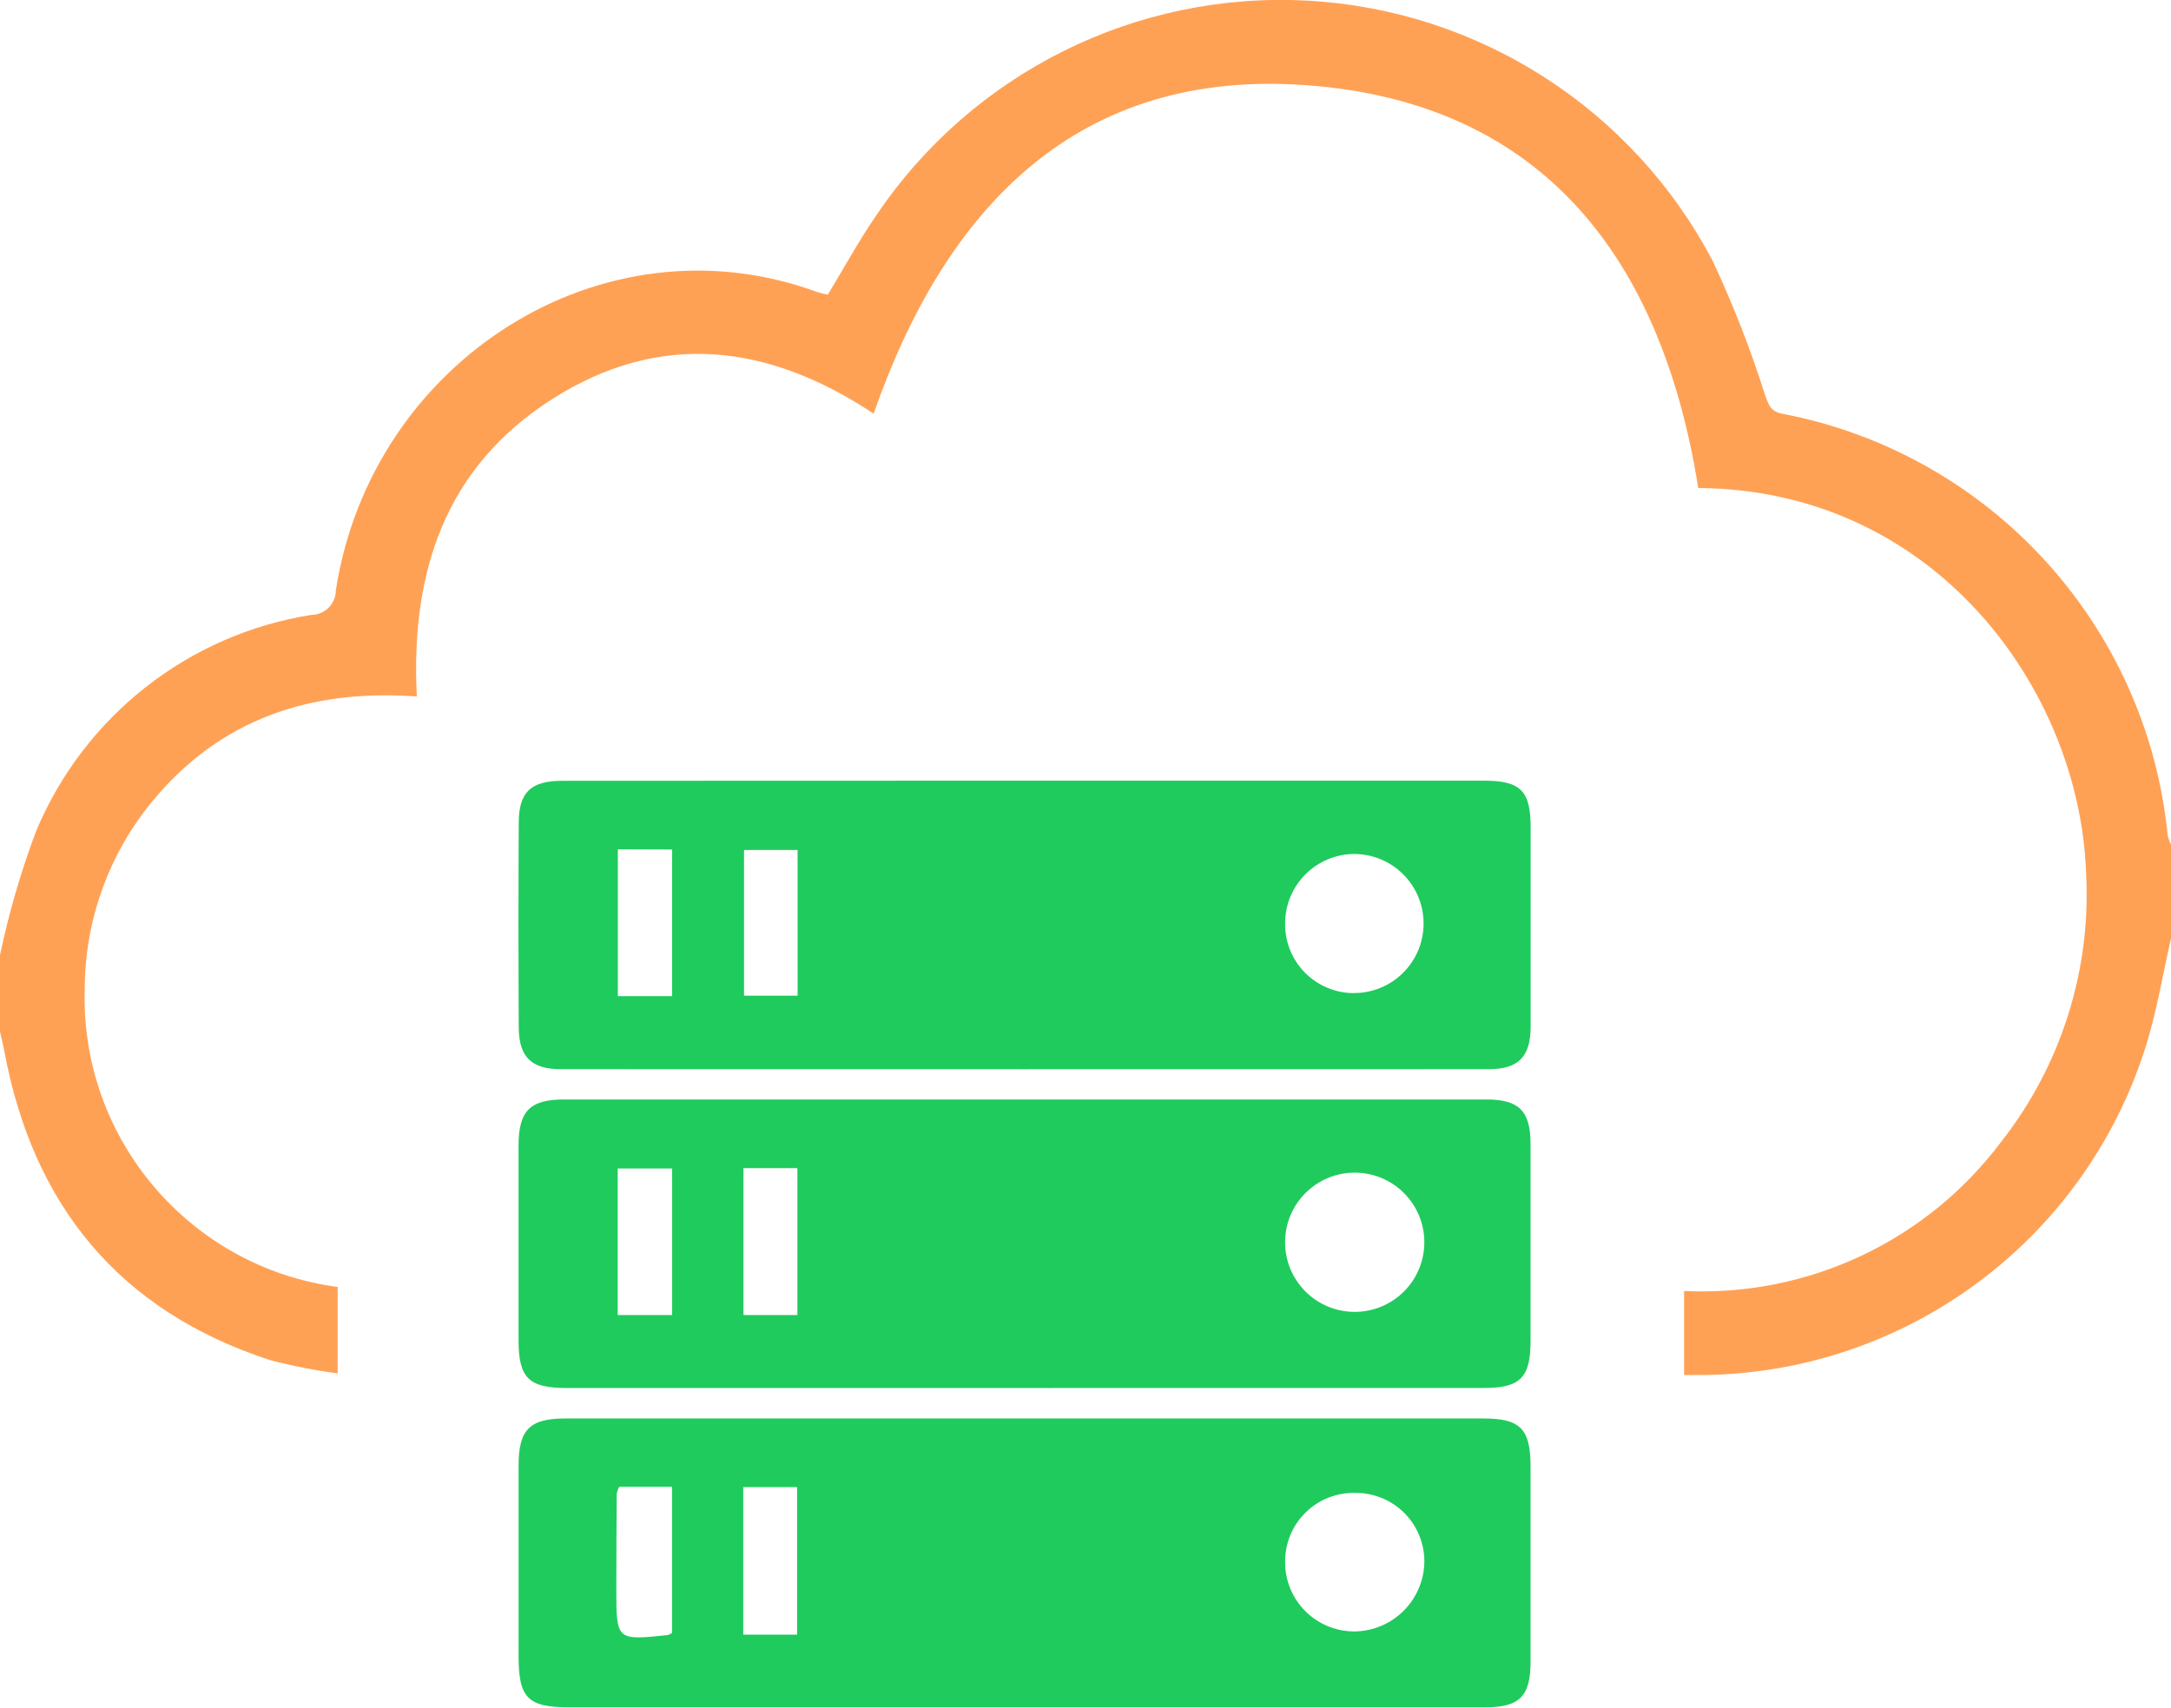
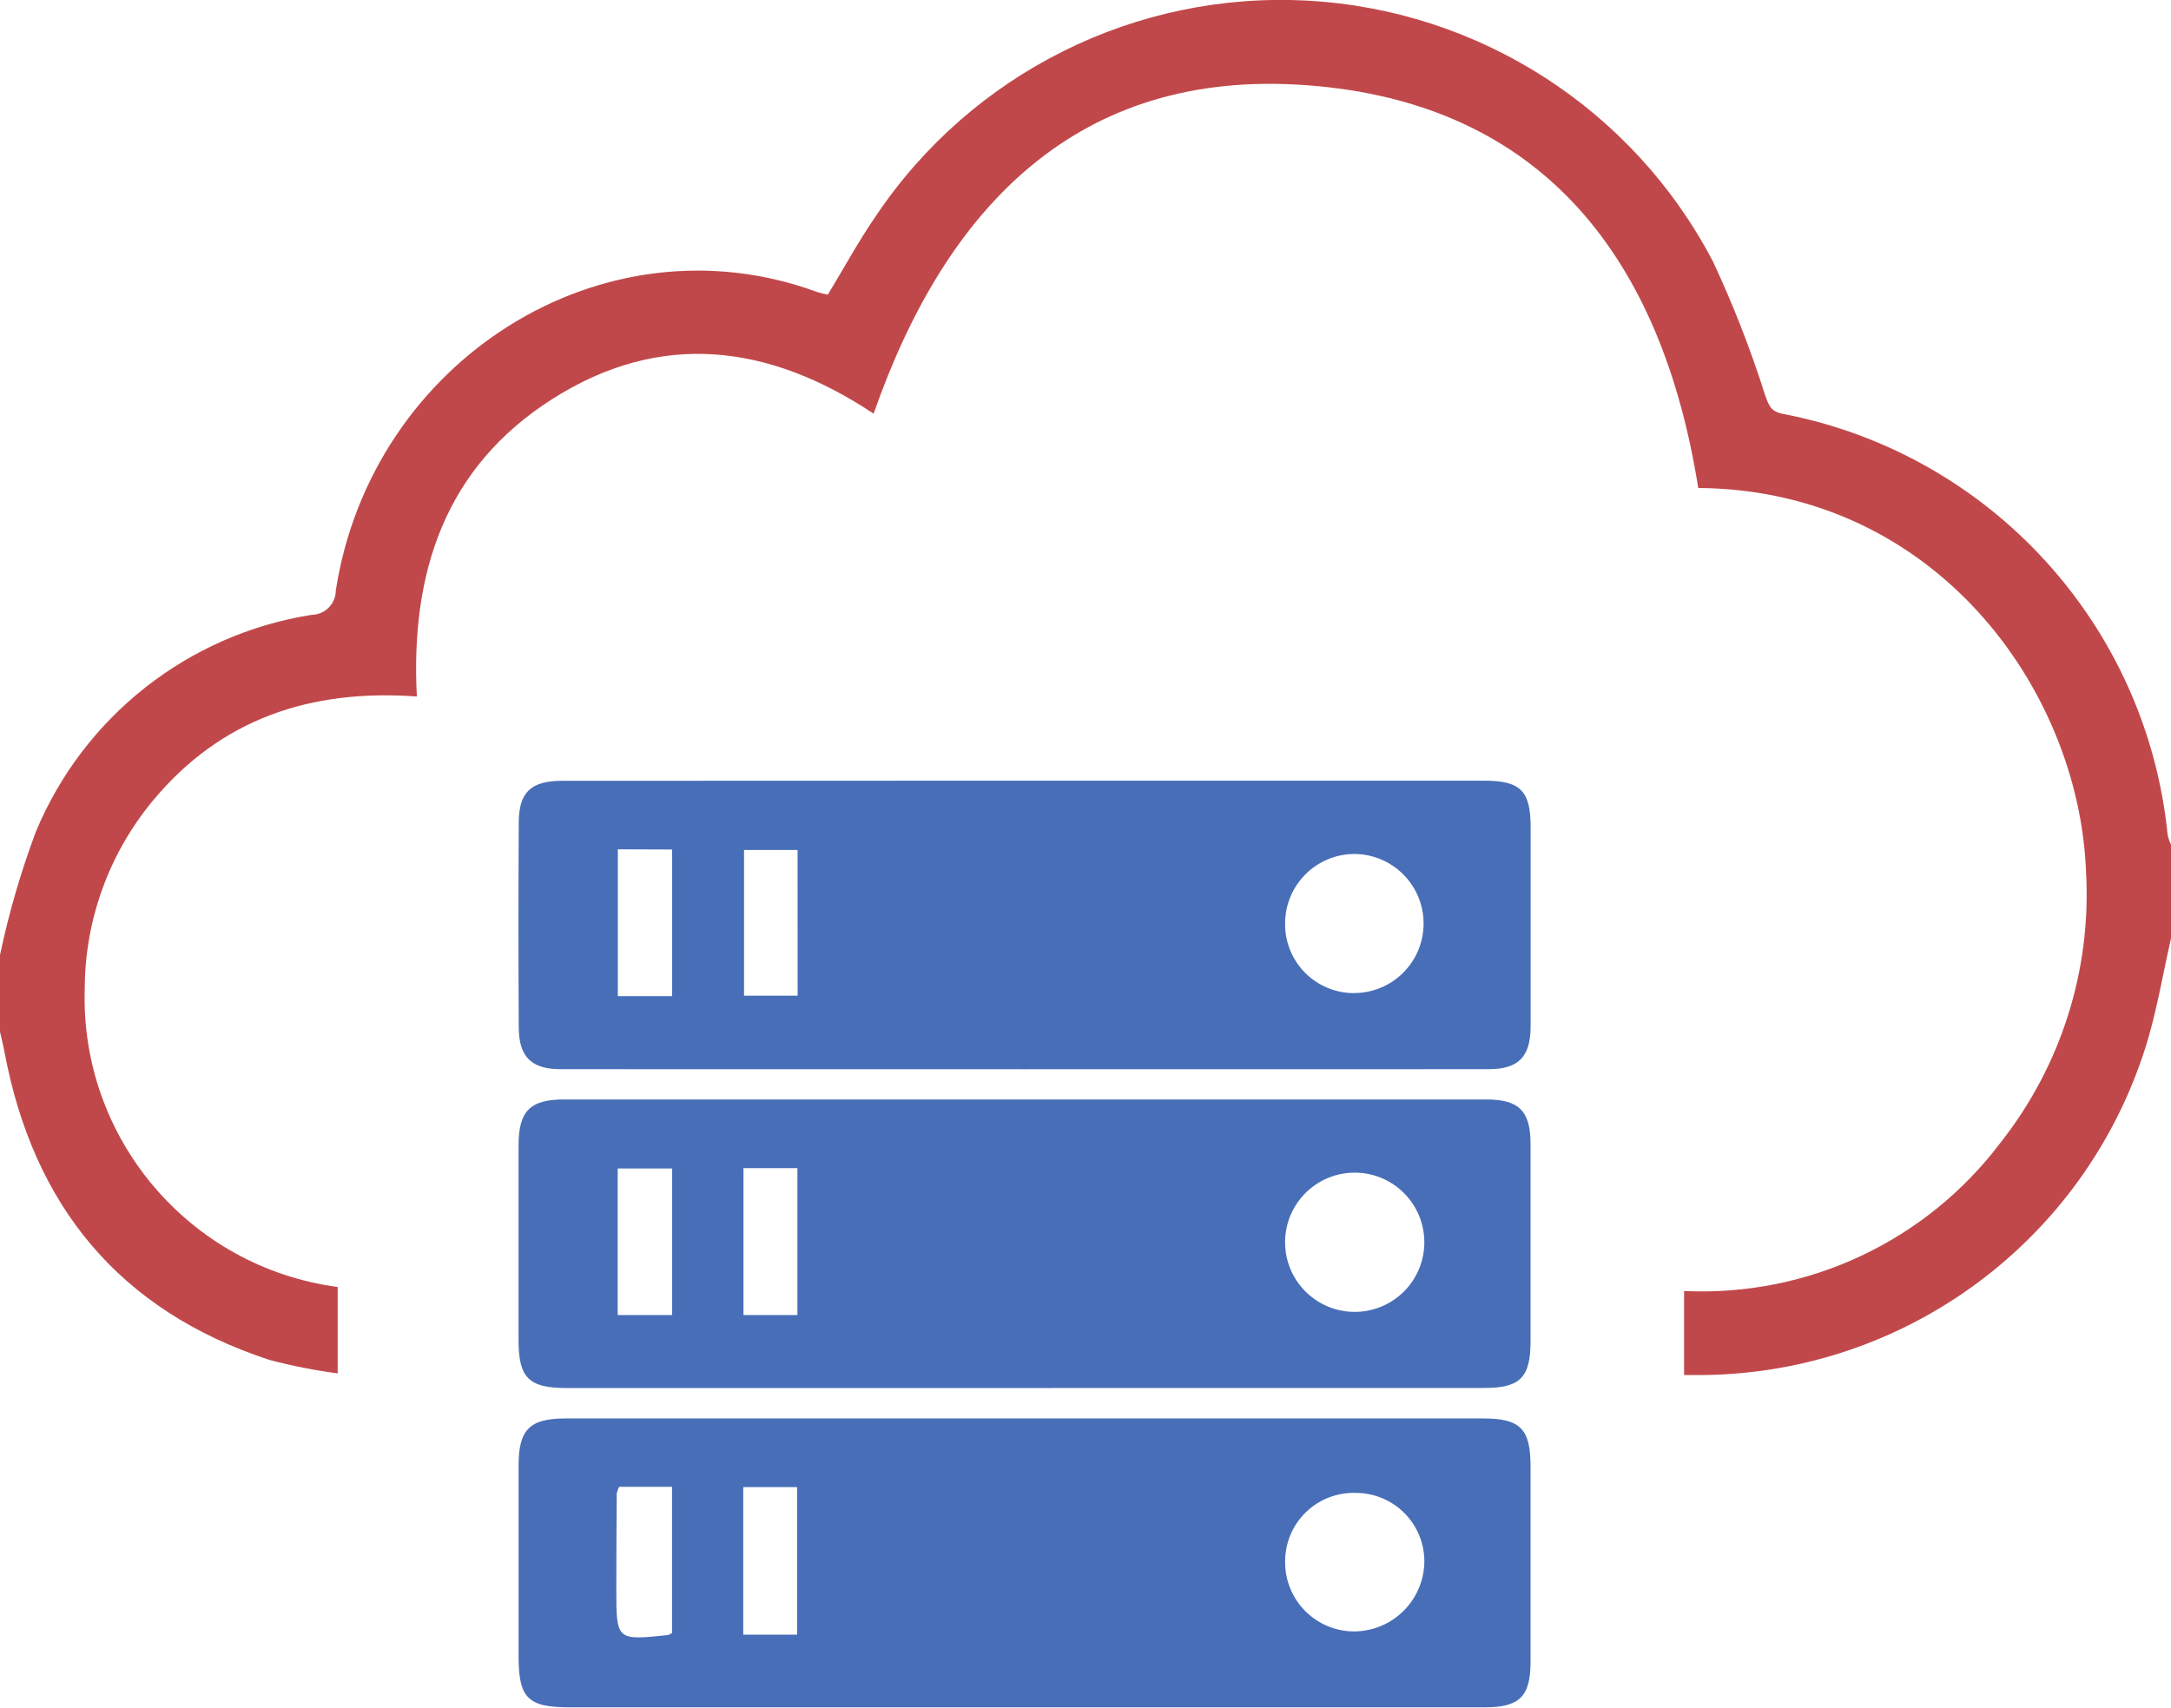
<svg xmlns="http://www.w3.org/2000/svg" width="78.83" height="62" viewBox="0 0 78.83 62">
  <g id="Group_95" data-name="Group 95" transform="translate(-608 -1094.755)">
-     <path id="Path_445" data-name="Path 445" d="M608,1129.434a31,31,0,0,1,1.3-4.471,13.046,13.046,0,0,1,10.012-7.88.892.892,0,0,0,.882-.889c1.29-8.34,9.693-13.7,17.482-10.833a3.413,3.413,0,0,0,.383.093c.587-.966,1.122-1.956,1.758-2.876a17.706,17.706,0,0,1,30.379,1.668,39.593,39.593,0,0,1,1.891,4.844c.127.337.179.609.652.694a17.33,17.33,0,0,1,13.97,15.294,1.583,1.583,0,0,0,.125.352v3.387c-.31,1.341-.525,2.712-.945,4.017a17.036,17.036,0,0,1-15.947,11.852c-.251,0-.5,0-.792,0v-3.051a13.575,13.575,0,0,0,11.5-5.4,14.54,14.54,0,0,0,3.094-9.838c-.254-6.593-5.467-13.86-14.08-13.921-1.307-8.233-5.57-14-14.242-14.628-8.25-.6-13.07,4.385-15.7,11.929-3.8-2.527-7.744-3.039-11.686-.52-3.868,2.472-5.133,6.272-4.9,10.79-3.864-.28-7.129.816-9.593,3.793a10.736,10.736,0,0,0-2.466,6.807,10.594,10.594,0,0,0,9.184,10.843v3.137a20.183,20.183,0,0,1-2.467-.485c-5.462-1.787-8.588-5.607-9.634-11.2-.046-.248-.109-.492-.164-.739Z" fill="#ffa155" />
-     <path id="Path_446" data-name="Path 446" d="M748.653,1364.539H732.029c-1.37,0-1.744-.368-1.745-1.723q0-3.54,0-7.08c0-1.256.417-1.675,1.654-1.676q16.739,0,33.478,0c1.2,0,1.613.42,1.614,1.62q0,3.579,0,7.157c0,1.32-.377,1.7-1.679,1.7Q757,1364.54,748.653,1364.539Zm11.973-2.765a2.527,2.527,0,0,0,2.547-2.517,2.528,2.528,0,1,0-2.547,2.517Zm-24.765.116v-5.324h-1.977v5.324Zm2.59,0h1.958v-5.336h-1.958Z" transform="translate(-103.455 -219.38)" fill="#1fcb5d" />
-     <path id="Path_447" data-name="Path 447" d="M748.7,1278.9q8.312,0,16.624,0c1.323,0,1.69.367,1.691,1.682q0,3.617,0,7.234c0,1.109-.437,1.559-1.524,1.56q-16.855.005-33.709,0c-1.047,0-1.5-.448-1.509-1.5q-.02-3.732,0-7.465c.006-1.094.446-1.505,1.575-1.506Q740.273,1278.9,748.7,1278.9Zm11.9,7.712a2.525,2.525,0,1,0,.006-5.05,2.524,2.524,0,0,0-2.506,2.49A2.5,2.5,0,0,0,760.6,1286.615Zm-26.729-5.219v5.332h1.971V1281.4Zm6.526.023h-1.944v5.291H740.4Z" transform="translate(-103.437 -155.796)" fill="#1fcb5d" />
-     <path id="Path_448" data-name="Path 448" d="M748.688,1439.786q-8.273,0-16.546,0c-1.518,0-1.851-.335-1.852-1.855q0-3.463,0-6.926c0-1.3.4-1.709,1.7-1.709q16.661,0,33.322,0c1.358,0,1.723.378,1.723,1.749q0,3.54,0,7.08c0,1.259-.391,1.66-1.65,1.661Q757.037,1439.79,748.688,1439.786ZM760.678,1432a2.485,2.485,0,0,0-2.555,2.494,2.511,2.511,0,0,0,2.529,2.536,2.565,2.565,0,0,0,2.526-2.479A2.486,2.486,0,0,0,760.678,1432Zm-24.816,5.086v-5.307h-1.918a.919.919,0,0,0-.09.249q-.013,1.727-.015,3.454c0,1.878,0,1.878,1.879,1.678A.8.8,0,0,0,735.863,1437.087Zm4.541.06v-5.357h-1.955v5.357Z" transform="translate(-103.46 -283.032)" fill="#1fcb5d" />
+     <path id="Path_445" data-name="Path 445" d="M608,1129.434a31,31,0,0,1,1.3-4.471,13.046,13.046,0,0,1,10.012-7.88.892.892,0,0,0,.882-.889c1.29-8.34,9.693-13.7,17.482-10.833a3.413,3.413,0,0,0,.383.093c.587-.966,1.122-1.956,1.758-2.876a17.706,17.706,0,0,1,30.379,1.668,39.593,39.593,0,0,1,1.891,4.844c.127.337.179.609.652.694a17.33,17.33,0,0,1,13.97,15.294,1.583,1.583,0,0,0,.125.352v3.387c-.31,1.341-.525,2.712-.945,4.017a17.036,17.036,0,0,1-15.947,11.852c-.251,0-.5,0-.792,0v-3.051a13.575,13.575,0,0,0,11.5-5.4,14.54,14.54,0,0,0,3.094-9.838c-.254-6.593-5.467-13.86-14.08-13.921-1.307-8.233-5.57-14-14.242-14.628-8.25-.6-13.07,4.385-15.7,11.929-3.8-2.527-7.744-3.039-11.686-.52-3.868,2.472-5.133,6.272-4.9,10.79-3.864-.28-7.129.816-9.593,3.793a10.736,10.736,0,0,0-2.466,6.807,10.594,10.594,0,0,0,9.184,10.843v3.137a20.183,20.183,0,0,1-2.467-.485c-5.462-1.787-8.588-5.607-9.634-11.2-.046-.248-.109-.492-.164-.739Z" fill="#C1484A" />
+     <path id="Path_446" data-name="Path 446" d="M748.653,1364.539H732.029c-1.37,0-1.744-.368-1.745-1.723q0-3.54,0-7.08c0-1.256.417-1.675,1.654-1.676q16.739,0,33.478,0c1.2,0,1.613.42,1.614,1.62q0,3.579,0,7.157c0,1.32-.377,1.7-1.679,1.7Q757,1364.54,748.653,1364.539Zm11.973-2.765a2.527,2.527,0,0,0,2.547-2.517,2.528,2.528,0,1,0-2.547,2.517Zm-24.765.116v-5.324h-1.977v5.324Zm2.59,0h1.958v-5.336h-1.958Z" transform="translate(-103.455 -219.38)" fill="#486EB8" />
+     <path id="Path_447" data-name="Path 447" d="M748.7,1278.9q8.312,0,16.624,0c1.323,0,1.69.367,1.691,1.682q0,3.617,0,7.234c0,1.109-.437,1.559-1.524,1.56q-16.855.005-33.709,0c-1.047,0-1.5-.448-1.509-1.5q-.02-3.732,0-7.465c.006-1.094.446-1.505,1.575-1.506Q740.273,1278.9,748.7,1278.9Zm11.9,7.712a2.525,2.525,0,1,0,.006-5.05,2.524,2.524,0,0,0-2.506,2.49A2.5,2.5,0,0,0,760.6,1286.615Zm-26.729-5.219v5.332h1.971V1281.4Zm6.526.023h-1.944v5.291H740.4Z" transform="translate(-103.437 -155.796)" fill="#486EB8" />
+     <path id="Path_448" data-name="Path 448" d="M748.688,1439.786q-8.273,0-16.546,0c-1.518,0-1.851-.335-1.852-1.855q0-3.463,0-6.926c0-1.3.4-1.709,1.7-1.709q16.661,0,33.322,0c1.358,0,1.723.378,1.723,1.749q0,3.54,0,7.08c0,1.259-.391,1.66-1.65,1.661Q757.037,1439.79,748.688,1439.786ZM760.678,1432a2.485,2.485,0,0,0-2.555,2.494,2.511,2.511,0,0,0,2.529,2.536,2.565,2.565,0,0,0,2.526-2.479A2.486,2.486,0,0,0,760.678,1432Zm-24.816,5.086v-5.307h-1.918a.919.919,0,0,0-.09.249q-.013,1.727-.015,3.454c0,1.878,0,1.878,1.879,1.678A.8.8,0,0,0,735.863,1437.087Zm4.541.06v-5.357h-1.955v5.357Z" transform="translate(-103.46 -283.032)" fill="#486EB8" />
  </g>
</svg>
